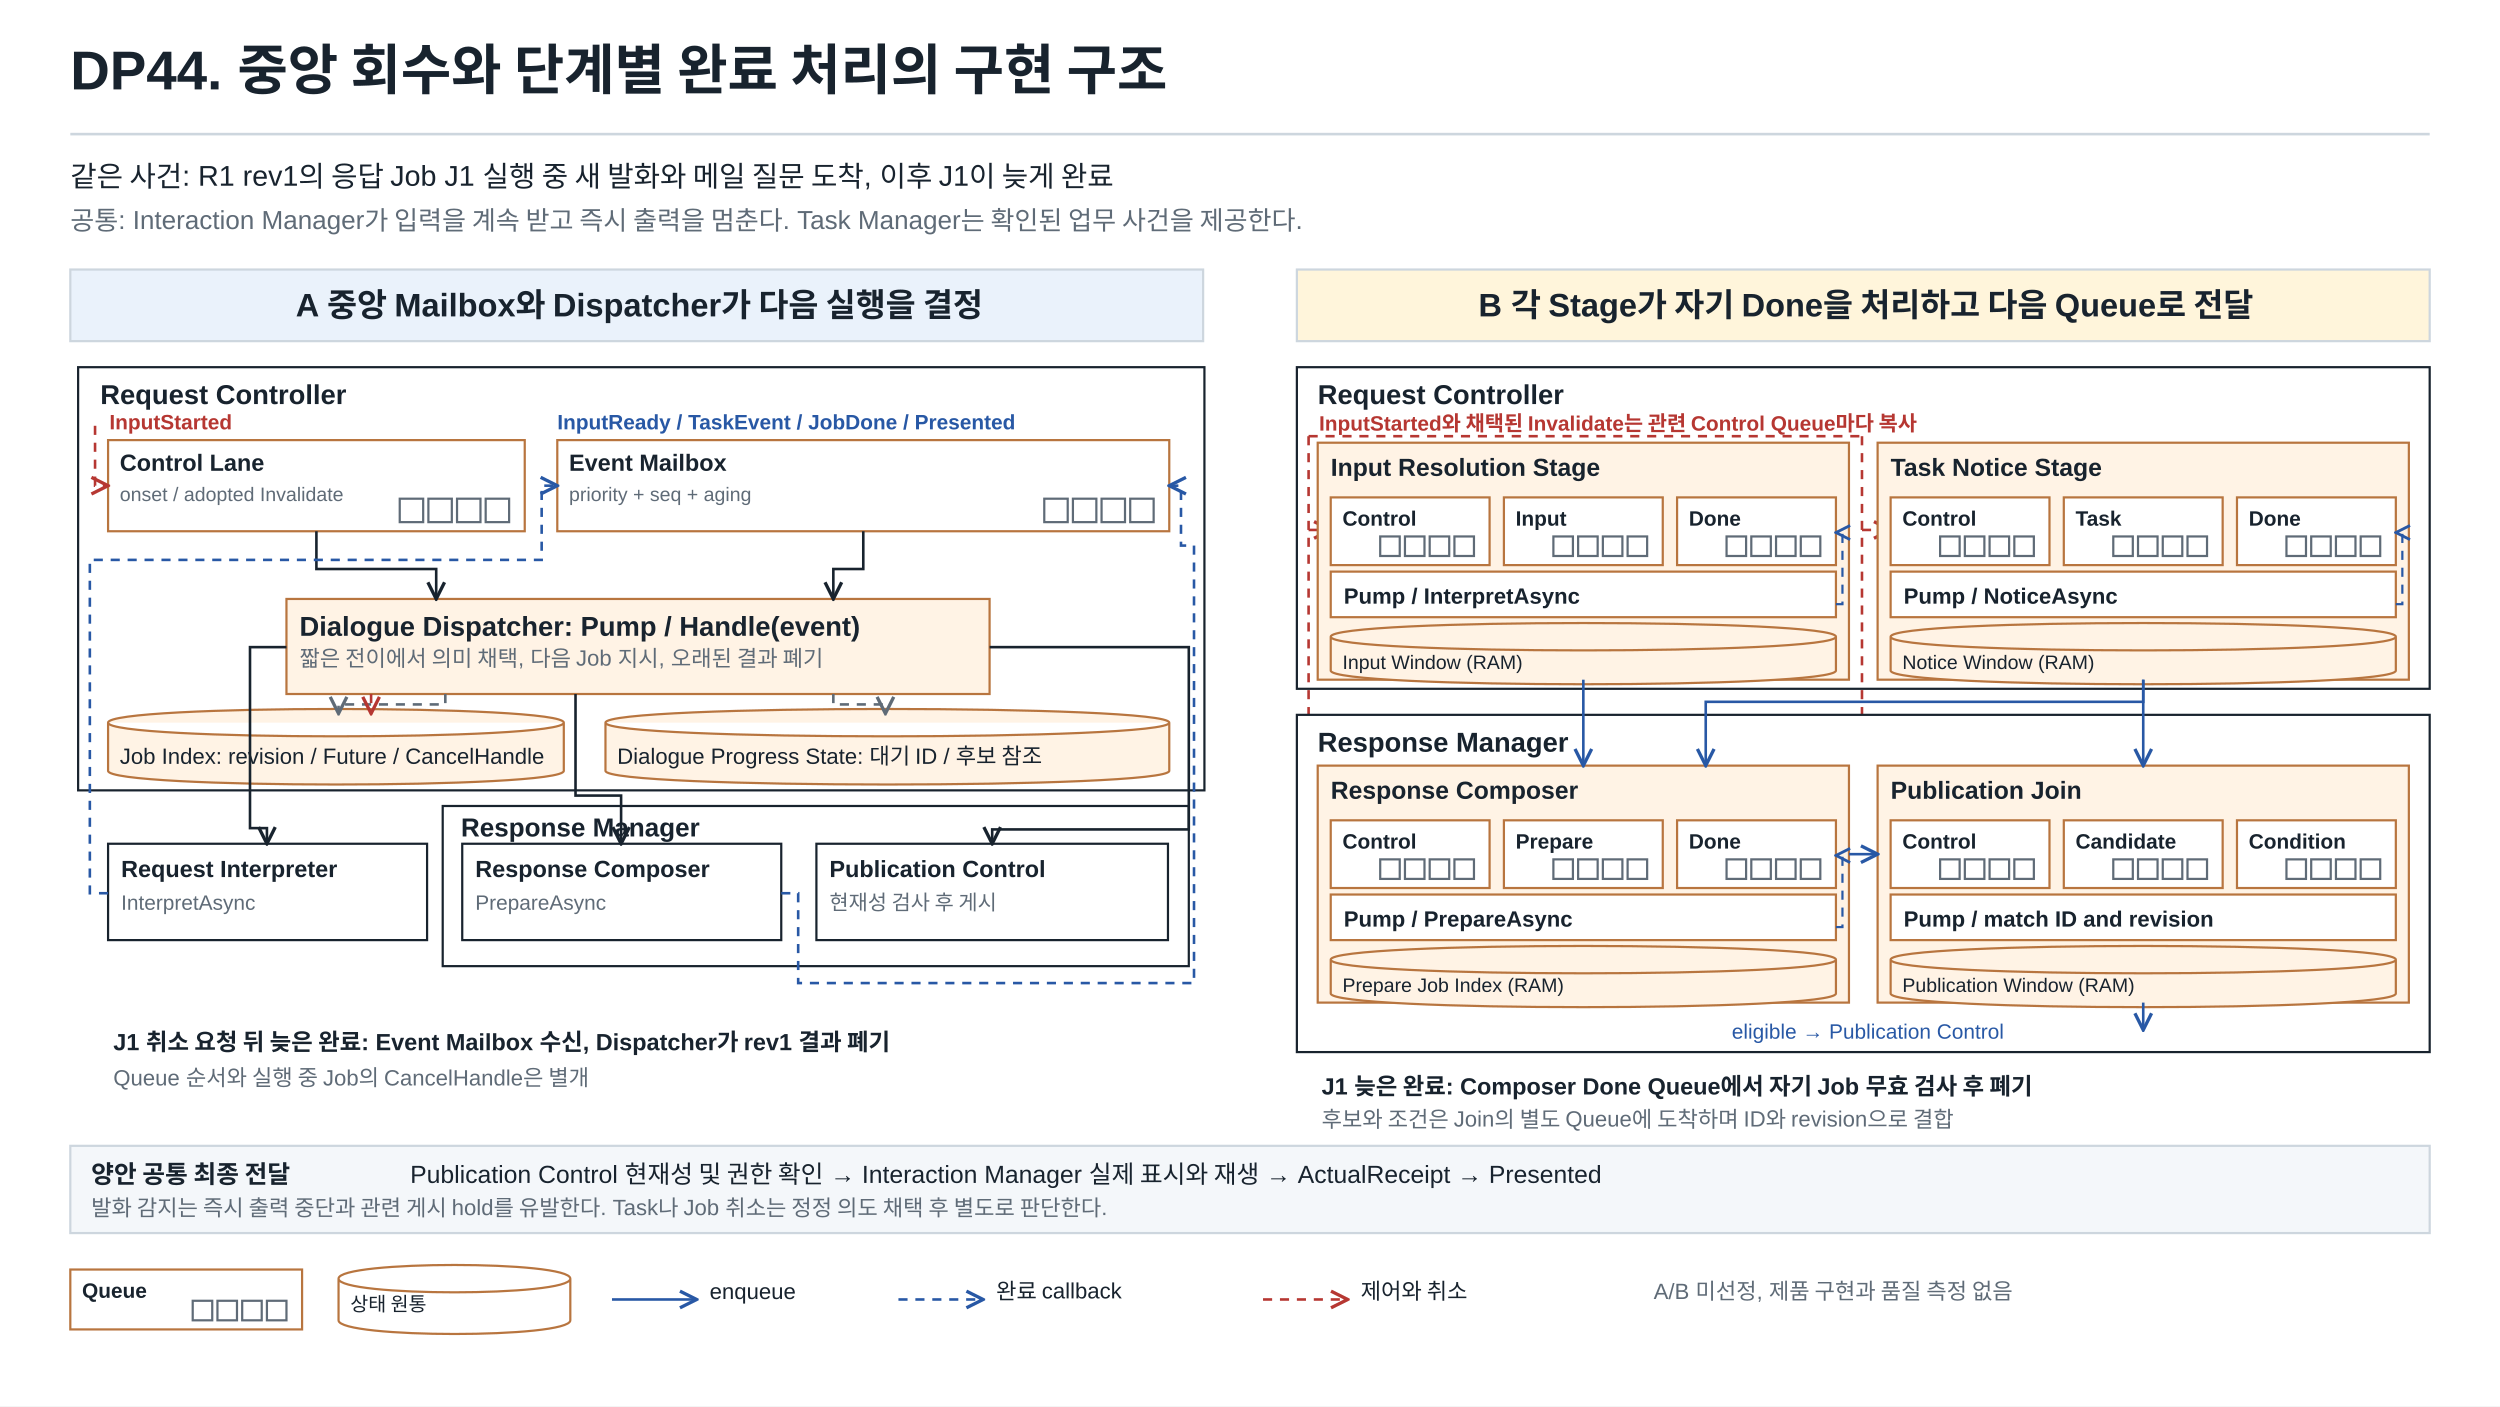
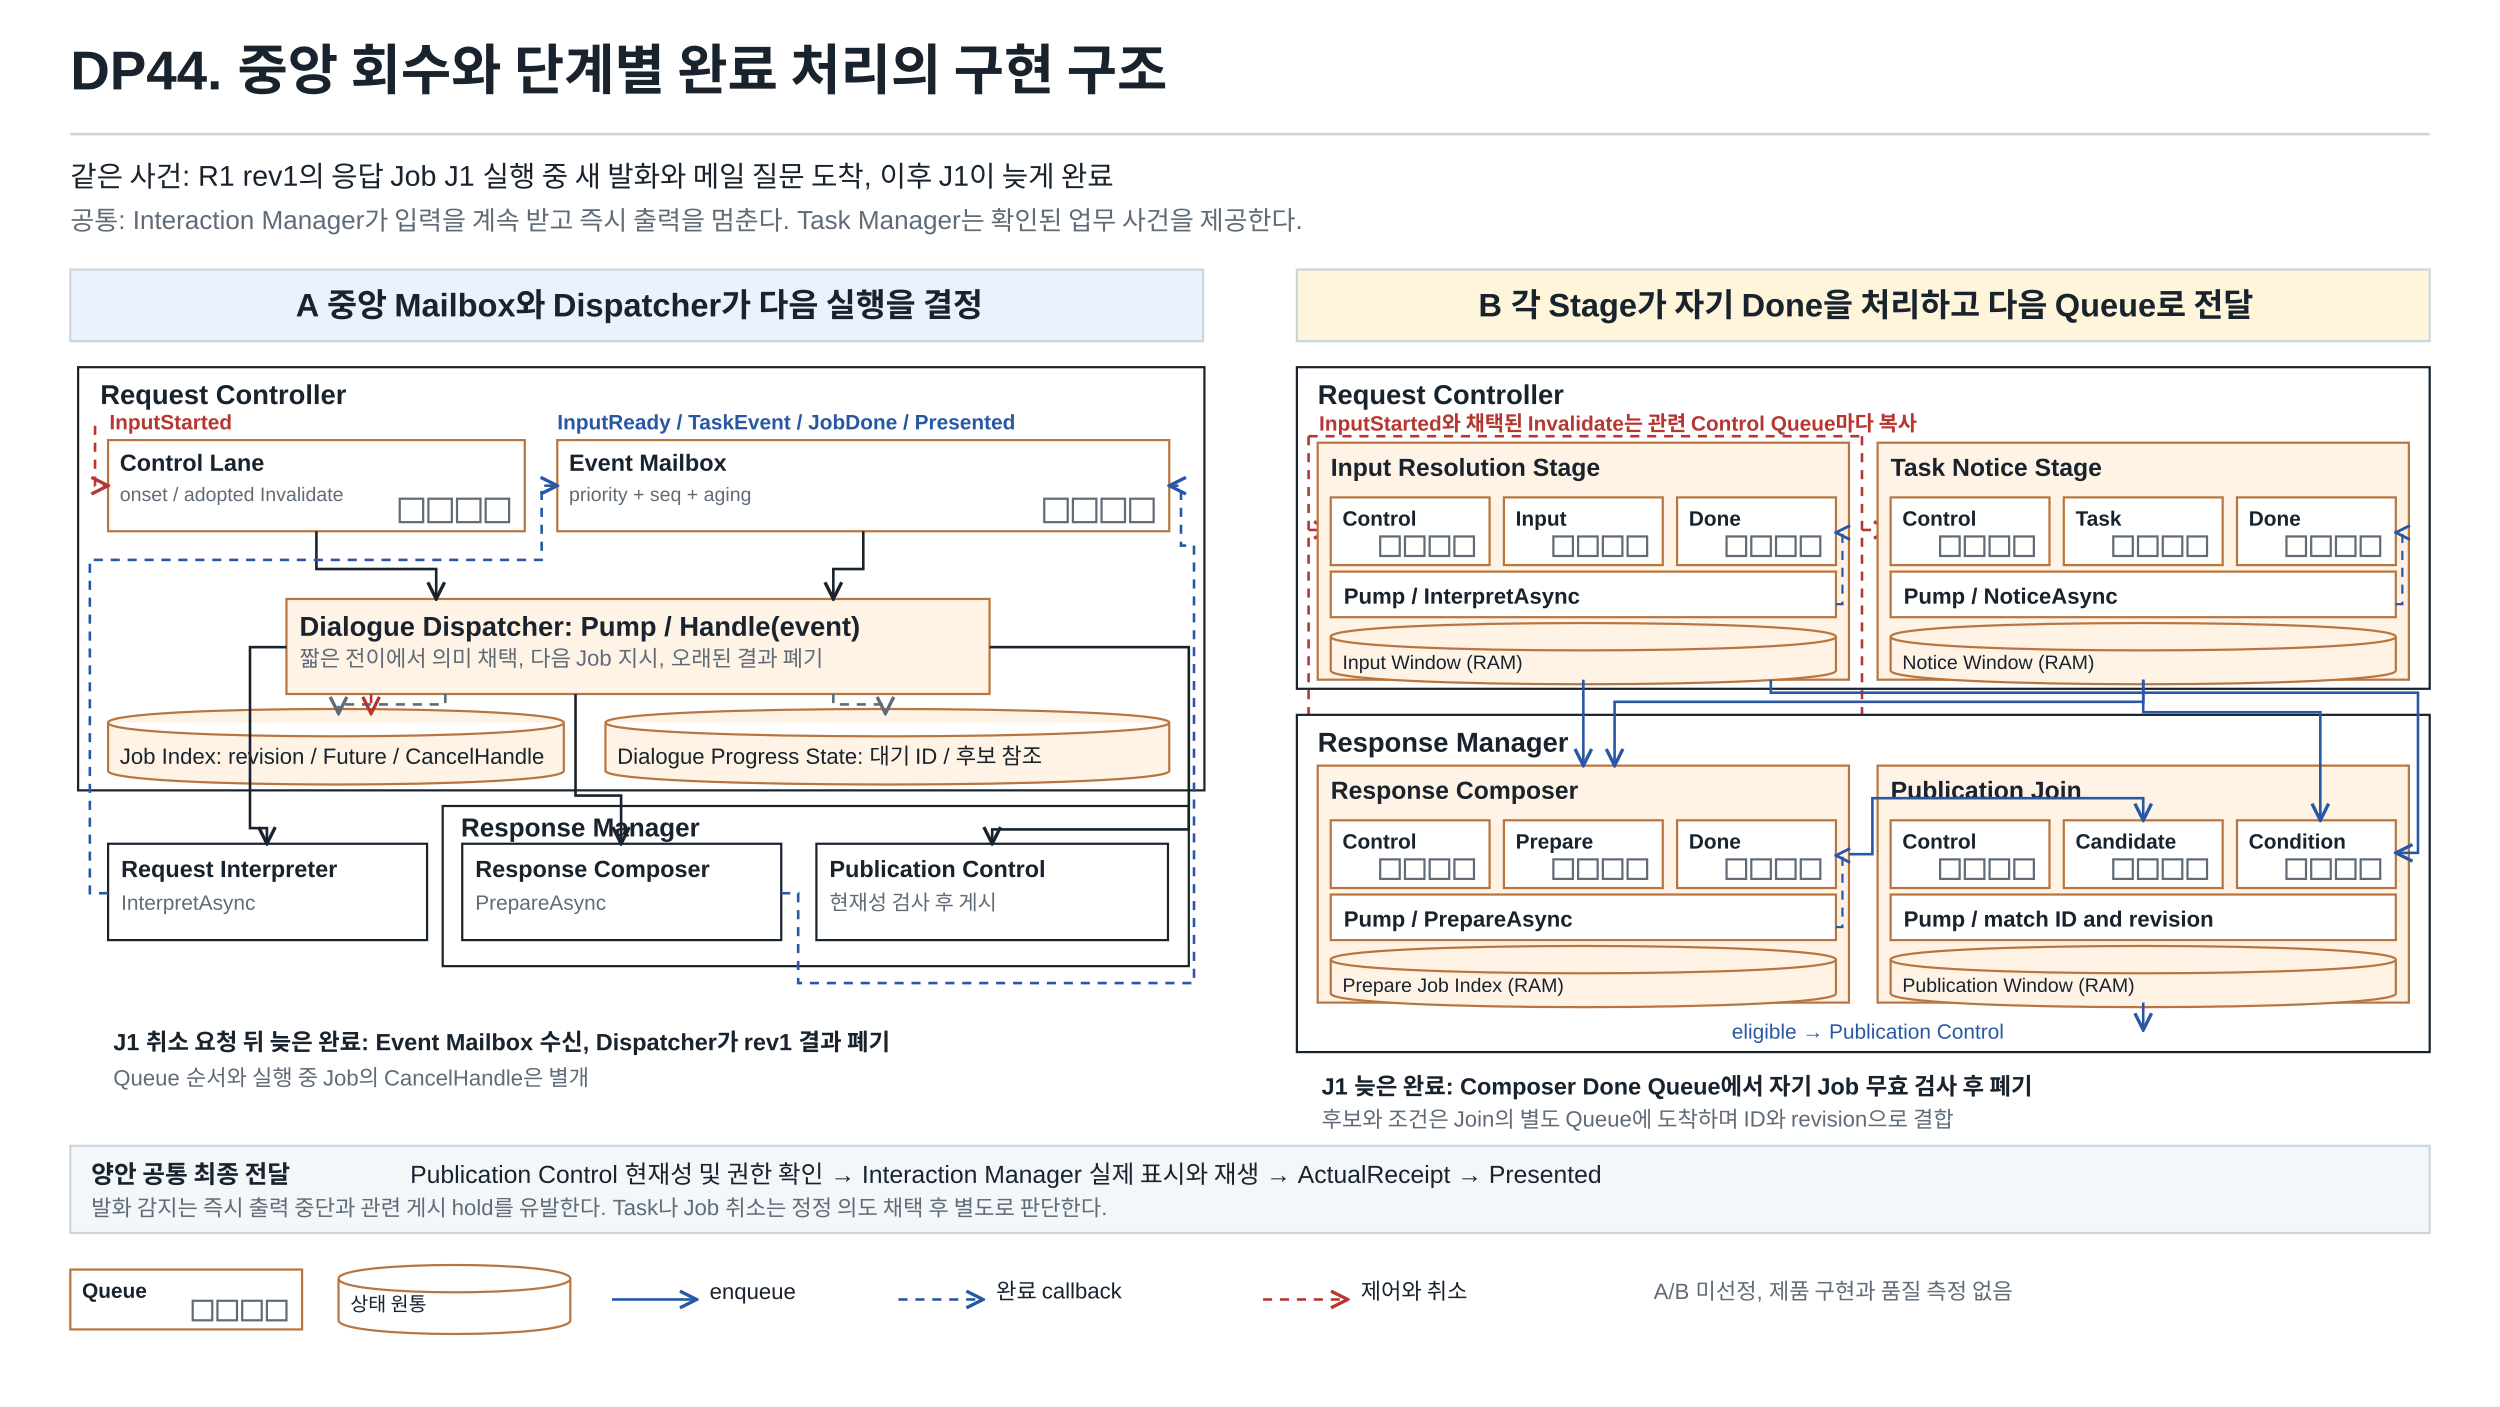
<svg xmlns="http://www.w3.org/2000/svg" width="1920" height="1080" viewBox="0 0 1920 1080" role="img" aria-labelledby="title">
  <defs>
    <marker id="a18232E" viewBox="0 0 10 10" refX="9" refY="5" markerWidth="8" markerHeight="8" orient="auto">
      <path d="M1 1L9 5L1 9" fill="none" stroke="#18232E" stroke-width="1.6" />
    </marker>
    <marker id="a2858A5" viewBox="0 0 10 10" refX="9" refY="5" markerWidth="8" markerHeight="8" orient="auto">
      <path d="M1 1L9 5L1 9" fill="none" stroke="#2858A5" stroke-width="1.6" />
    </marker>
    <marker id="aB63732" viewBox="0 0 10 10" refX="9" refY="5" markerWidth="8" markerHeight="8" orient="auto">
      <path d="M1 1L9 5L1 9" fill="none" stroke="#B63732" stroke-width="1.6" />
    </marker>
    <marker id="a087E8B" viewBox="0 0 10 10" refX="9" refY="5" markerWidth="8" markerHeight="8" orient="auto">
      <path d="M1 1L9 5L1 9" fill="none" stroke="#087E8B" stroke-width="1.6" />
    </marker>
    <marker id="a5F6B77" viewBox="0 0 10 10" refX="9" refY="5" markerWidth="8" markerHeight="8" orient="auto">
      <path d="M1 1L9 5L1 9" fill="none" stroke="#5F6B77" stroke-width="1.6" />
    </marker>
    <marker id="a7155A4" viewBox="0 0 10 10" refX="9" refY="5" markerWidth="8" markerHeight="8" orient="auto">
      <path d="M1 1L9 5L1 9" fill="none" stroke="#7155A4" stroke-width="1.6" />
    </marker>
    <marker id="a000000" viewBox="0 0 10 10" refX="9" refY="5" markerWidth="7" markerHeight="7" orient="auto">
      <path d="M1 1L9 5L1 9" fill="none" stroke="#000000" stroke-width="1.2" />
    </marker>
    <marker id="aB8753F" viewBox="0 0 10 10" refX="9" refY="5" markerWidth="7" markerHeight="7" orient="auto">
      <path d="M1 1L9 5L1 9" fill="none" stroke="#B8753F" stroke-width="1.2" />
    </marker>
  </defs>
  <g font-family="Apple SD Gothic Neo, Arial, sans-serif">
    <rect id="n1" fill="white" stroke="none" stroke-width="1.7" x="0" y="0" width="1920" height="1080" />
    <text id="n2-0" data-width="1770" x="54" y="68.64" text-anchor="start" font-size="42" font-weight="700" fill="#18232E">DP44. 중앙 회수와 단계별 완료 처리의 구현 구조</text>
    <polyline id="n3" points="54,103 1866,103" fill="none" stroke="#CDD6DE" stroke-width="2" />
    <text id="n4-0" data-width="1812" x="54" y="143.24" text-anchor="start" font-size="22" font-weight="400" fill="#18232E">같은 사건: R1 rev1의 응답 Job J1 실행 중 새 발화와 메일 질문 도착, 이후 J1이 늦게 완료</text>
    <text id="n5-0" data-width="1812" x="54" y="176.4" text-anchor="start" font-size="20" font-weight="400" fill="#5F6B77">공통: Interaction Manager가 입력을 계속 받고 즉시 출력을 멈춘다. Task Manager는 확인된 업무 사건을 제공한다.</text>
    <rect id="n6" fill="#EAF2FB" stroke="#CDD6DE" stroke-width="1.7" x="54" y="207" width="870" height="55" />
    <rect id="n7" fill="#FFF5DB" stroke="#CDD6DE" stroke-width="1.7" x="996" y="207" width="870" height="55" />
    <text id="n8-0" data-width="850" x="491.0" y="243.0" text-anchor="middle" font-size="25" font-weight="700" fill="#18232E">A  중앙 Mailbox와 Dispatcher가 다음 실행을 결정</text>
    <text id="n9-0" data-width="850" x="1433.0" y="243.0" text-anchor="middle" font-size="25" font-weight="700" fill="#18232E">B  각 Stage가 자기 Done을 처리하고 다음 Queue로 전달</text>
    <rect id="n10" fill="white" stroke="#18232E" stroke-width="1.7" x="60" y="282" width="865" height="325" />
    <text id="n11-0" data-width="830" x="77" y="310.32" text-anchor="start" font-size="21" font-weight="700" fill="#18232E">Request Controller</text>
    <text id="n12-0" data-width="310" x="84" y="329.72" text-anchor="start" font-size="16" font-weight="700" fill="#B63732">InputStarted</text>
    <text id="n13-0" data-width="470" x="428" y="329.72" text-anchor="start" font-size="16" font-weight="700" fill="#2858A5">InputReady / TaskEvent / JobDone / Presented</text>
    <rect id="n14" fill="white" stroke="#B8753F" stroke-width="1.7" x="83" y="338" width="320" height="70" />
    <text id="n15-0" data-width="302" x="92" y="361.56" text-anchor="start" font-size="18" font-weight="700" fill="#18232E">Control Lane</text>
    <text id="n16-0" data-width="302" x="92" y="384.8" text-anchor="start" font-size="15" font-weight="400" fill="#5F6B77">onset / adopted Invalidate</text>
    <rect id="n17" fill="white" stroke="#5F6B77" stroke-width="1.7" x="307" y="383" width="18" height="18" />
    <rect id="n18" fill="white" stroke="#5F6B77" stroke-width="1.7" x="329" y="383" width="18" height="18" />
    <rect id="n19" fill="white" stroke="#5F6B77" stroke-width="1.7" x="351" y="383" width="18" height="18" />
    <rect id="n20" fill="white" stroke="#5F6B77" stroke-width="1.7" x="373" y="383" width="18" height="18" />
    <rect id="n21" fill="white" stroke="#B8753F" stroke-width="1.7" x="428" y="338" width="470" height="70" />
    <text id="n22-0" data-width="452" x="437" y="361.56" text-anchor="start" font-size="18" font-weight="700" fill="#18232E">Event Mailbox</text>
    <text id="n23-0" data-width="452" x="437" y="384.8" text-anchor="start" font-size="15" font-weight="400" fill="#5F6B77">priority + seq + aging</text>
    <rect id="n24" fill="white" stroke="#5F6B77" stroke-width="1.7" x="802" y="383" width="18" height="18" />
    <rect id="n25" fill="white" stroke="#5F6B77" stroke-width="1.7" x="824" y="383" width="18" height="18" />
    <rect id="n26" fill="white" stroke="#5F6B77" stroke-width="1.7" x="846" y="383" width="18" height="18" />
    <rect id="n27" fill="white" stroke="#5F6B77" stroke-width="1.7" x="868" y="383" width="18" height="18" />
    <polyline id="n28" points="73,327 73,373 83,373" fill="none" stroke="#B63732" stroke-width="2" stroke-dasharray="7 6" marker-end="url(#aB63732)" />
    <rect id="n29" fill="#FFF3E5" stroke="#B8753F" stroke-width="1.7" x="220" y="460" width="540" height="73" />
    <text id="n30-0" data-width="520" x="230" y="488.32" text-anchor="start" font-size="21" font-weight="700" fill="#18232E">Dialogue Dispatcher: Pump / Handle(event)</text>
    <text id="n31-0" data-width="520" x="230" y="511.64" text-anchor="start" font-size="17" font-weight="400" fill="#5F6B77">짧은 전이에서 의미 채택, 다음 Job 지시, 오래된 결과 폐기</text>
    <path id="n32" fill="#FFF3E5" stroke="#B8753F" stroke-width="1.7" d="M83 555C83 541 433 541 433 555V592C433 606 83 606 83 592Z M83 555C83 569 433 569 433 555" />
    <text id="n33-0" data-width="332" x="92" y="586.64" text-anchor="start" font-size="17" font-weight="400" fill="#18232E">Job Index: revision / Future / CancelHandle</text>
    <path id="n34" fill="#FFF3E5" stroke="#B8753F" stroke-width="1.7" d="M465 555C465 541 898 541 898 555V592C898 606 465 606 465 592Z M465 555C465 569 898 569 898 555" />
    <text id="n35-0" data-width="415" x="474" y="586.64" text-anchor="start" font-size="17" font-weight="400" fill="#18232E">Dialogue Progress State: 대기 ID / 후보 참조</text>
    <polyline id="n36" points="243,408 243,437 335,437 335,460" fill="none" stroke="#18232E" stroke-width="2" marker-end="url(#a18232E)" />
    <polyline id="n37" points="663,408 663,437 640,437 640,460" fill="none" stroke="#18232E" stroke-width="2" marker-end="url(#a18232E)" />
    <polyline id="n38" points="342,533 342,541 260,541 260,548" fill="none" stroke="#5F6B77" stroke-width="2" stroke-dasharray="7 6" marker-end="url(#a5F6B77)" />
    <polyline id="n39" points="640,533 640,541 680,541 680,548" fill="none" stroke="#5F6B77" stroke-width="2" stroke-dasharray="7 6" marker-end="url(#a5F6B77)" />
    <polyline id="n40" points="285,533 285,548" fill="none" stroke="#B63732" stroke-width="2" stroke-dasharray="7 6" marker-end="url(#aB63732)" />
    <rect id="n41" fill="white" stroke="#18232E" stroke-width="1.7" x="83" y="648" width="245" height="74" />
    <text id="n42-0" data-width="225" x="93" y="673.56" text-anchor="start" font-size="18" font-weight="700" fill="#18232E">Request Interpreter</text>
    <text id="n43-0" data-width="225" x="93" y="698.72" text-anchor="start" font-size="16" font-weight="400" fill="#5F6B77">InterpretAsync</text>
    <rect id="n44" fill="white" stroke="#18232E" stroke-width="1.7" x="340" y="619" width="573" height="123" />
    <text id="n45-0" data-width="540" x="354" y="642.4" text-anchor="start" font-size="20" font-weight="700" fill="#18232E">Response Manager</text>
    <rect id="n46" fill="white" stroke="#18232E" stroke-width="1.7" x="355" y="648" width="245" height="74" />
    <text id="n47-0" data-width="225" x="365" y="673.56" text-anchor="start" font-size="18" font-weight="700" fill="#18232E">Response Composer</text>
    <text id="n48-0" data-width="225" x="365" y="698.72" text-anchor="start" font-size="16" font-weight="400" fill="#5F6B77">PrepareAsync</text>
    <rect id="n49" fill="white" stroke="#18232E" stroke-width="1.7" x="627" y="648" width="270" height="74" />
    <text id="n50-0" data-width="250" x="637" y="673.56" text-anchor="start" font-size="18" font-weight="700" fill="#18232E">Publication Control</text>
    <text id="n51-0" data-width="250" x="637" y="698.72" text-anchor="start" font-size="16" font-weight="400" fill="#5F6B77">현재성 검사 후 게시</text>
    <polyline id="n52" points="220,497 192,497 192,636 205,636 205,648" fill="none" stroke="#18232E" stroke-width="2" marker-end="url(#a18232E)" />
    <polyline id="n53" points="442,533 442,611 477,611 477,648" fill="none" stroke="#18232E" stroke-width="2" marker-end="url(#a18232E)" />
    <polyline id="n54" points="760,497 913,497 913,637 762,637 762,648" fill="none" stroke="#18232E" stroke-width="2" marker-end="url(#a18232E)" />
    <polyline id="n55" points="83,686 69,686 69,430 416,430 416,373 428,373" fill="none" stroke="#2858A5" stroke-width="2" stroke-dasharray="7 6" marker-end="url(#a2858A5)" />
    <polyline id="n56" points="600,686 613,686 613,755 917,755 917,419 907,419 907,373 898,373" fill="none" stroke="#2858A5" stroke-width="2" stroke-dasharray="7 6" marker-end="url(#a2858A5)" />
    <text id="n57-0" data-width="800" x="87" y="806.56" text-anchor="start" font-size="18" font-weight="700" fill="#18232E">J1 취소 요청 뒤 늦은 완료: Event Mailbox 수신, Dispatcher가 rev1 결과 폐기</text>
    <text id="n58-0" data-width="800" x="87" y="833.64" text-anchor="start" font-size="17" font-weight="400" fill="#5F6B77">Queue 순서와 실행 중 Job의 CancelHandle은 별개</text>
    <rect id="n59" fill="white" stroke="#18232E" stroke-width="1.7" x="996" y="282" width="870" height="247" />
    <text id="n60-0" data-width="838" x="1012" y="310.32" text-anchor="start" font-size="21" font-weight="700" fill="#18232E">Request Controller</text>
    <text id="n61-0" data-width="830" x="1013" y="330.72" text-anchor="start" font-size="16" font-weight="700" fill="#B63732">InputStarted와 채택된 Invalidate는 관련 Control Queue마다 복사</text>
    <polyline id="n62" points="1005,335 1430,335" fill="none" stroke="#B63732" stroke-width="2" stroke-dasharray="7 6" />
    <polyline id="n63" points="1005,335 1005,653" fill="none" stroke="#B63732" stroke-width="2" stroke-dasharray="7 6" />
    <polyline id="n64" points="1430,335 1430,653" fill="none" stroke="#B63732" stroke-width="2" stroke-dasharray="7 6" />
    <polyline id="n65" points="1005,407 1022,407" fill="none" stroke="#B63732" stroke-width="2" stroke-dasharray="7 6" marker-end="url(#aB63732)" />
    <polyline id="n66" points="1430,407 1452,407" fill="none" stroke="#B63732" stroke-width="2" stroke-dasharray="7 6" marker-end="url(#aB63732)" />
    <polyline id="n67" points="1005,655 1022,655" fill="none" stroke="#B63732" stroke-width="2" stroke-dasharray="7 6" marker-end="url(#aB63732)" />
    <polyline id="n68" points="1430,655 1452,655" fill="none" stroke="#B63732" stroke-width="2" stroke-dasharray="7 6" marker-end="url(#aB63732)" />
    <rect id="n69" fill="#FFF3E5" stroke="#B8753F" stroke-width="1.7" x="1012" y="340" width="408" height="182" />
    <text id="n70-0" data-width="388" x="1022" y="365.48" text-anchor="start" font-size="19" font-weight="700" fill="#18232E">Input Resolution Stage</text>
    <rect id="n71" fill="white" stroke="#B8753F" stroke-width="1.7" x="1022.0" y="382" width="122.0" height="52" />
    <text id="n72-0" data-width="104.0" x="1031.0" y="403.72" text-anchor="start" font-size="16" font-weight="700" fill="#18232E">Control</text>
    <rect id="n73" fill="white" stroke="#5F6B77" stroke-width="1.7" x="1060.0" y="412" width="15" height="15" />
    <rect id="n74" fill="white" stroke="#5F6B77" stroke-width="1.7" x="1079.0" y="412" width="15" height="15" />
    <rect id="n75" fill="white" stroke="#5F6B77" stroke-width="1.7" x="1098.0" y="412" width="15" height="15" />
    <rect id="n76" fill="white" stroke="#5F6B77" stroke-width="1.7" x="1117.0" y="412" width="15" height="15" />
    <rect id="n77" fill="white" stroke="#B8753F" stroke-width="1.7" x="1155.0" y="382" width="122.0" height="52" />
    <text id="n78-0" data-width="104.0" x="1164.0" y="403.72" text-anchor="start" font-size="16" font-weight="700" fill="#18232E">Input</text>
    <rect id="n79" fill="white" stroke="#5F6B77" stroke-width="1.7" x="1193.0" y="412" width="15" height="15" />
    <rect id="n80" fill="white" stroke="#5F6B77" stroke-width="1.7" x="1212.0" y="412" width="15" height="15" />
    <rect id="n81" fill="white" stroke="#5F6B77" stroke-width="1.7" x="1231.0" y="412" width="15" height="15" />
    <rect id="n82" fill="white" stroke="#5F6B77" stroke-width="1.7" x="1250.0" y="412" width="15" height="15" />
    <rect id="n83" fill="white" stroke="#B8753F" stroke-width="1.7" x="1288.0" y="382" width="122.0" height="52" />
    <text id="n84-0" data-width="104.0" x="1297.0" y="403.72" text-anchor="start" font-size="16" font-weight="700" fill="#18232E">Done</text>
    <rect id="n85" fill="white" stroke="#5F6B77" stroke-width="1.7" x="1326.0" y="412" width="15" height="15" />
    <rect id="n86" fill="white" stroke="#5F6B77" stroke-width="1.7" x="1345.0" y="412" width="15" height="15" />
    <rect id="n87" fill="white" stroke="#5F6B77" stroke-width="1.7" x="1364.0" y="412" width="15" height="15" />
    <rect id="n88" fill="white" stroke="#5F6B77" stroke-width="1.7" x="1383.0" y="412" width="15" height="15" />
    <rect id="n89" fill="white" stroke="#B8753F" stroke-width="1.7" x="1022" y="439" width="388" height="35" />
    <text id="n90-0" data-width="368" x="1032" y="463.64" text-anchor="start" font-size="17" font-weight="700" fill="#18232E">Pump / InterpretAsync</text>
    <path id="n91" fill="#FFF3E5" stroke="#B8753F" stroke-width="1.7" d="M1022 489C1022 475 1410 475 1410 489V515C1410 529 1022 529 1022 515Z M1022 489C1022 503 1410 503 1410 489" />
    <text id="n92-0" data-width="370" x="1031" y="513.8" text-anchor="start" font-size="15" font-weight="400" fill="#18232E">Input Window (RAM)</text>
    <polyline id="n93" points="1410,464 1415,464 1415,409 1410.0,409" fill="none" stroke="#2858A5" stroke-width="1.7" stroke-dasharray="7 6" marker-end="url(#a2858A5)" />
    <rect id="n94" fill="#FFF3E5" stroke="#B8753F" stroke-width="1.7" x="1442" y="340" width="408" height="182" />
    <text id="n95-0" data-width="388" x="1452" y="365.48" text-anchor="start" font-size="19" font-weight="700" fill="#18232E">Task Notice Stage</text>
    <rect id="n96" fill="white" stroke="#B8753F" stroke-width="1.7" x="1452.0" y="382" width="122.0" height="52" />
    <text id="n97-0" data-width="104.0" x="1461.0" y="403.72" text-anchor="start" font-size="16" font-weight="700" fill="#18232E">Control</text>
    <rect id="n98" fill="white" stroke="#5F6B77" stroke-width="1.7" x="1490.0" y="412" width="15" height="15" />
    <rect id="n99" fill="white" stroke="#5F6B77" stroke-width="1.7" x="1509.0" y="412" width="15" height="15" />
    <rect id="n100" fill="white" stroke="#5F6B77" stroke-width="1.7" x="1528.0" y="412" width="15" height="15" />
    <rect id="n101" fill="white" stroke="#5F6B77" stroke-width="1.7" x="1547.0" y="412" width="15" height="15" />
    <rect id="n102" fill="white" stroke="#B8753F" stroke-width="1.7" x="1585.0" y="382" width="122.0" height="52" />
    <text id="n103-0" data-width="104.0" x="1594.0" y="403.72" text-anchor="start" font-size="16" font-weight="700" fill="#18232E">Task</text>
    <rect id="n104" fill="white" stroke="#5F6B77" stroke-width="1.7" x="1623.0" y="412" width="15" height="15" />
    <rect id="n105" fill="white" stroke="#5F6B77" stroke-width="1.7" x="1642.0" y="412" width="15" height="15" />
    <rect id="n106" fill="white" stroke="#5F6B77" stroke-width="1.7" x="1661.0" y="412" width="15" height="15" />
    <rect id="n107" fill="white" stroke="#5F6B77" stroke-width="1.7" x="1680.0" y="412" width="15" height="15" />
    <rect id="n108" fill="white" stroke="#B8753F" stroke-width="1.7" x="1718.0" y="382" width="122.0" height="52" />
    <text id="n109-0" data-width="104.0" x="1727.0" y="403.72" text-anchor="start" font-size="16" font-weight="700" fill="#18232E">Done</text>
    <rect id="n110" fill="white" stroke="#5F6B77" stroke-width="1.7" x="1756.0" y="412" width="15" height="15" />
    <rect id="n111" fill="white" stroke="#5F6B77" stroke-width="1.7" x="1775.0" y="412" width="15" height="15" />
    <rect id="n112" fill="white" stroke="#5F6B77" stroke-width="1.7" x="1794.0" y="412" width="15" height="15" />
    <rect id="n113" fill="white" stroke="#5F6B77" stroke-width="1.7" x="1813.0" y="412" width="15" height="15" />
    <rect id="n114" fill="white" stroke="#B8753F" stroke-width="1.7" x="1452" y="439" width="388" height="35" />
    <text id="n115-0" data-width="368" x="1462" y="463.64" text-anchor="start" font-size="17" font-weight="700" fill="#18232E">Pump / NoticeAsync</text>
    <path id="n116" fill="#FFF3E5" stroke="#B8753F" stroke-width="1.7" d="M1452 489C1452 475 1840 475 1840 489V515C1840 529 1452 529 1452 515Z M1452 489C1452 503 1840 503 1840 489" />
    <text id="n117-0" data-width="370" x="1461" y="513.8" text-anchor="start" font-size="15" font-weight="400" fill="#18232E">Notice Window (RAM)</text>
    <polyline id="n118" points="1840,464 1845,464 1845,409 1840.0,409" fill="none" stroke="#2858A5" stroke-width="1.7" stroke-dasharray="7 6" marker-end="url(#a2858A5)" />
    <rect id="n119" fill="white" stroke="#18232E" stroke-width="1.7" x="996" y="549" width="870" height="259" />
    <text id="n120-0" data-width="838" x="1012" y="577.32" text-anchor="start" font-size="21" font-weight="700" fill="#18232E">Response Manager</text>
    <rect id="n121" fill="#FFF3E5" stroke="#B8753F" stroke-width="1.7" x="1012" y="588" width="408" height="182" />
    <text id="n122-0" data-width="388" x="1022" y="613.48" text-anchor="start" font-size="19" font-weight="700" fill="#18232E">Response Composer</text>
    <rect id="n123" fill="white" stroke="#B8753F" stroke-width="1.7" x="1022.0" y="630" width="122.0" height="52" />
    <text id="n124-0" data-width="104.0" x="1031.0" y="651.72" text-anchor="start" font-size="16" font-weight="700" fill="#18232E">Control</text>
    <rect id="n125" fill="white" stroke="#5F6B77" stroke-width="1.7" x="1060.0" y="660" width="15" height="15" />
    <rect id="n126" fill="white" stroke="#5F6B77" stroke-width="1.7" x="1079.0" y="660" width="15" height="15" />
    <rect id="n127" fill="white" stroke="#5F6B77" stroke-width="1.7" x="1098.0" y="660" width="15" height="15" />
    <rect id="n128" fill="white" stroke="#5F6B77" stroke-width="1.7" x="1117.0" y="660" width="15" height="15" />
    <rect id="n129" fill="white" stroke="#B8753F" stroke-width="1.7" x="1155.0" y="630" width="122.0" height="52" />
    <text id="n130-0" data-width="104.0" x="1164.0" y="651.72" text-anchor="start" font-size="16" font-weight="700" fill="#18232E">Prepare</text>
    <rect id="n131" fill="white" stroke="#5F6B77" stroke-width="1.7" x="1193.0" y="660" width="15" height="15" />
    <rect id="n132" fill="white" stroke="#5F6B77" stroke-width="1.7" x="1212.0" y="660" width="15" height="15" />
    <rect id="n133" fill="white" stroke="#5F6B77" stroke-width="1.7" x="1231.0" y="660" width="15" height="15" />
    <rect id="n134" fill="white" stroke="#5F6B77" stroke-width="1.7" x="1250.0" y="660" width="15" height="15" />
    <rect id="n135" fill="white" stroke="#B8753F" stroke-width="1.7" x="1288.0" y="630" width="122.0" height="52" />
    <text id="n136-0" data-width="104.0" x="1297.0" y="651.72" text-anchor="start" font-size="16" font-weight="700" fill="#18232E">Done</text>
    <rect id="n137" fill="white" stroke="#5F6B77" stroke-width="1.7" x="1326.0" y="660" width="15" height="15" />
    <rect id="n138" fill="white" stroke="#5F6B77" stroke-width="1.7" x="1345.0" y="660" width="15" height="15" />
    <rect id="n139" fill="white" stroke="#5F6B77" stroke-width="1.7" x="1364.0" y="660" width="15" height="15" />
    <rect id="n140" fill="white" stroke="#5F6B77" stroke-width="1.7" x="1383.0" y="660" width="15" height="15" />
    <rect id="n141" fill="white" stroke="#B8753F" stroke-width="1.7" x="1022" y="687" width="388" height="35" />
    <text id="n142-0" data-width="368" x="1032" y="711.64" text-anchor="start" font-size="17" font-weight="700" fill="#18232E">Pump / PrepareAsync</text>
    <path id="n143" fill="#FFF3E5" stroke="#B8753F" stroke-width="1.7" d="M1022 737C1022 723 1410 723 1410 737V763C1410 777 1022 777 1022 763Z M1022 737C1022 751 1410 751 1410 737" />
    <text id="n144-0" data-width="370" x="1031" y="761.8" text-anchor="start" font-size="15" font-weight="400" fill="#18232E">Prepare Job Index (RAM)</text>
    <polyline id="n145" points="1410,712 1415,712 1415,657 1410.0,657" fill="none" stroke="#2858A5" stroke-width="1.7" stroke-dasharray="7 6" marker-end="url(#a2858A5)" />
    <rect id="n146" fill="#FFF3E5" stroke="#B8753F" stroke-width="1.7" x="1442" y="588" width="408" height="182" />
    <text id="n147-0" data-width="388" x="1452" y="613.48" text-anchor="start" font-size="19" font-weight="700" fill="#18232E">Publication Join</text>
    <rect id="n148" fill="white" stroke="#B8753F" stroke-width="1.7" x="1452.0" y="630" width="122.0" height="52" />
    <text id="n149-0" data-width="104.0" x="1461.0" y="651.72" text-anchor="start" font-size="16" font-weight="700" fill="#18232E">Control</text>
    <rect id="n150" fill="white" stroke="#5F6B77" stroke-width="1.7" x="1490.0" y="660" width="15" height="15" />
    <rect id="n151" fill="white" stroke="#5F6B77" stroke-width="1.7" x="1509.0" y="660" width="15" height="15" />
    <rect id="n152" fill="white" stroke="#5F6B77" stroke-width="1.7" x="1528.0" y="660" width="15" height="15" />
    <rect id="n153" fill="white" stroke="#5F6B77" stroke-width="1.7" x="1547.0" y="660" width="15" height="15" />
    <rect id="n154" fill="white" stroke="#B8753F" stroke-width="1.7" x="1585.0" y="630" width="122.0" height="52" />
    <text id="n155-0" data-width="104.0" x="1594.0" y="651.72" text-anchor="start" font-size="16" font-weight="700" fill="#18232E">Candidate</text>
    <rect id="n156" fill="white" stroke="#5F6B77" stroke-width="1.7" x="1623.0" y="660" width="15" height="15" />
    <rect id="n157" fill="white" stroke="#5F6B77" stroke-width="1.7" x="1642.0" y="660" width="15" height="15" />
    <rect id="n158" fill="white" stroke="#5F6B77" stroke-width="1.7" x="1661.0" y="660" width="15" height="15" />
    <rect id="n159" fill="white" stroke="#5F6B77" stroke-width="1.7" x="1680.0" y="660" width="15" height="15" />
    <rect id="n160" fill="white" stroke="#B8753F" stroke-width="1.7" x="1718.0" y="630" width="122.0" height="52" />
    <text id="n161-0" data-width="104.0" x="1727.0" y="651.72" text-anchor="start" font-size="16" font-weight="700" fill="#18232E">Condition</text>
    <rect id="n162" fill="white" stroke="#5F6B77" stroke-width="1.7" x="1756.0" y="660" width="15" height="15" />
    <rect id="n163" fill="white" stroke="#5F6B77" stroke-width="1.7" x="1775.0" y="660" width="15" height="15" />
    <rect id="n164" fill="white" stroke="#5F6B77" stroke-width="1.7" x="1794.0" y="660" width="15" height="15" />
    <rect id="n165" fill="white" stroke="#5F6B77" stroke-width="1.7" x="1813.0" y="660" width="15" height="15" />
    <rect id="n166" fill="white" stroke="#B8753F" stroke-width="1.7" x="1452" y="687" width="388" height="35" />
    <text id="n167-0" data-width="368" x="1462" y="711.64" text-anchor="start" font-size="17" font-weight="700" fill="#18232E">Pump / match ID and revision</text>
    <path id="n168" fill="#FFF3E5" stroke="#B8753F" stroke-width="1.7" d="M1452 737C1452 723 1840 723 1840 737V763C1840 777 1452 777 1452 763Z M1452 737C1452 751 1840 751 1840 737" />
    <text id="n169-0" data-width="370" x="1461" y="761.8" text-anchor="start" font-size="15" font-weight="400" fill="#18232E">Publication Window (RAM)</text>
    <polyline id="n170" points="1216,522 1216,588" fill="none" stroke="#2858A5" stroke-width="2" marker-end="url(#a2858A5)" />
-     <polyline id="n171" points="1646,522 1646,539 1310,539 1310,588" fill="none" stroke="#2858A5" stroke-width="2" marker-end="url(#a2858A5)" />
-     <polyline id="n172" points="1420,656 1442,656" fill="none" stroke="#2858A5" stroke-width="2" marker-end="url(#a2858A5)" />
-     <polyline id="n173" points="1646,522 1646,588" fill="none" stroke="#2858A5" stroke-width="2" marker-end="url(#a2858A5)" />
-     <polyline id="n174" points="1646,770 1646,791" fill="none" stroke="#2858A5" stroke-width="2" marker-end="url(#a2858A5)" />
-     <text id="n175-0" data-width="300" x="1330" y="797.72" text-anchor="start" font-size="16" font-weight="400" fill="#2858A5">eligible → Publication Control</text>
-     <text id="n176-0" data-width="835" x="1015" y="840.56" text-anchor="start" font-size="18" font-weight="700" fill="#18232E">J1 늦은 완료: Composer Done Queue에서 자기 Job 무효 검사 후 폐기</text>
-     <text id="n177-0" data-width="835" x="1015" y="865.64" text-anchor="start" font-size="17" font-weight="400" fill="#5F6B77">후보와 조건은 Join의 별도 Queue에 도착하며 ID와 revision으로 결합</text>
-     <rect id="n178" fill="#F4F7FA" stroke="#CDD6DE" stroke-width="1.7" x="54" y="880" width="1812" height="67" />
-     <text id="n179-0" data-width="230" x="70" y="908.48" text-anchor="start" font-size="19" font-weight="700" fill="#18232E">양안 공통 최종 전달</text>
-     <text id="n180-0" data-width="1535" x="315" y="908.48" text-anchor="start" font-size="19" font-weight="400" fill="#18232E">Publication Control 현재성 및 권한 확인 → Interaction Manager 실제 표시와 재생 → ActualReceipt → Presented</text>
-     <text id="n181-0" data-width="1775" x="70" y="933.64" text-anchor="start" font-size="17" font-weight="400" fill="#5F6B77">발화 감지는 즉시 출력 중단과 관련 게시 hold를 유발한다. Task나 Job 취소는 정정 의도 채택 후 별도로 판단한다.</text>
-     <rect id="n182" fill="white" stroke="#B8753F" stroke-width="1.7" x="54" y="975" width="178" height="46" />
-     <text id="n183-0" data-width="160" x="63" y="996.72" text-anchor="start" font-size="16" font-weight="700" fill="#18232E">Queue</text>
-     <rect id="n184" fill="white" stroke="#5F6B77" stroke-width="1.7" x="148" y="999" width="15" height="15" />
-     <rect id="n185" fill="white" stroke="#5F6B77" stroke-width="1.7" x="167" y="999" width="15" height="15" />
-     <rect id="n186" fill="white" stroke="#5F6B77" stroke-width="1.7" x="186" y="999" width="15" height="15" />
-     <rect id="n187" fill="white" stroke="#5F6B77" stroke-width="1.7" x="205" y="999" width="15" height="15" />
-     <path id="n188" fill="white" stroke="#B8753F" stroke-width="1.7" d="M260 982C260 968 438 968 438 982V1014C438 1028 260 1028 260 1014Z M260 982C260 996 438 996 438 982" />
-     <text id="n189-0" data-width="160" x="269" y="1006.8" text-anchor="start" font-size="15" font-weight="400" fill="#18232E">상태 원통</text>
-     <polyline id="n190" points="470,998 535,998" fill="none" stroke="#2858A5" stroke-width="2" marker-end="url(#a2858A5)" />
-     <text id="n191-0" data-width="130" x="545" y="997.64" text-anchor="start" font-size="17" font-weight="400" fill="#18232E">enqueue</text>
-     <polyline id="n192" points="690,998 755,998" fill="none" stroke="#2858A5" stroke-width="2" stroke-dasharray="7 6" marker-end="url(#a2858A5)" />
-     <text id="n193-0" data-width="175" x="765" y="997.64" text-anchor="start" font-size="17" font-weight="400" fill="#18232E">완료 callback</text>
-     <polyline id="n194" points="970,998 1035,998" fill="none" stroke="#B63732" stroke-width="2" stroke-dasharray="7 6" marker-end="url(#aB63732)" />
-     <text id="n195-0" data-width="185" x="1045" y="997.64" text-anchor="start" font-size="17" font-weight="400" fill="#18232E">제어와 취소</text>
-     <text id="n196-0" data-width="575" x="1270" y="997.64" text-anchor="start" font-size="17" font-weight="400" fill="#5F6B77">A/B 미선정, 제품 구현과 품질 측정 없음</text>
+     <polyline id="n171" points="1646,522 1646,539 1240,539 1240,588" fill="none" stroke="#2858A5" stroke-width="2" marker-end="url(#a2858A5)" />
+     <polyline id="n172" points="1420,656 1438,656 1438,613 1646,613 1646,630" fill="none" stroke="#2858A5" stroke-width="2" marker-end="url(#a2858A5)" />
+     <polyline id="n173" points="1646,522 1646,547 1782,547 1782,630" fill="none" stroke="#2858A5" stroke-width="2" marker-end="url(#a2858A5)" />
+     <polyline id="n174" points="1360,522 1360,532 1857,532 1857,655 1840,655" fill="none" stroke="#2858A5" stroke-width="2" marker-end="url(#a2858A5)" />
+     <polyline id="n175" points="1646,770 1646,791" fill="none" stroke="#2858A5" stroke-width="2" marker-end="url(#a2858A5)" />
+     <text id="n176-0" data-width="300" x="1330" y="797.72" text-anchor="start" font-size="16" font-weight="400" fill="#2858A5">eligible → Publication Control</text>
+     <text id="n177-0" data-width="835" x="1015" y="840.56" text-anchor="start" font-size="18" font-weight="700" fill="#18232E">J1 늦은 완료: Composer Done Queue에서 자기 Job 무효 검사 후 폐기</text>
+     <text id="n178-0" data-width="835" x="1015" y="865.64" text-anchor="start" font-size="17" font-weight="400" fill="#5F6B77">후보와 조건은 Join의 별도 Queue에 도착하며 ID와 revision으로 결합</text>
+     <rect id="n179" fill="#F4F7FA" stroke="#CDD6DE" stroke-width="1.7" x="54" y="880" width="1812" height="67" />
+     <text id="n180-0" data-width="230" x="70" y="908.48" text-anchor="start" font-size="19" font-weight="700" fill="#18232E">양안 공통 최종 전달</text>
+     <text id="n181-0" data-width="1535" x="315" y="908.48" text-anchor="start" font-size="19" font-weight="400" fill="#18232E">Publication Control 현재성 및 권한 확인 → Interaction Manager 실제 표시와 재생 → ActualReceipt → Presented</text>
+     <text id="n182-0" data-width="1775" x="70" y="933.64" text-anchor="start" font-size="17" font-weight="400" fill="#5F6B77">발화 감지는 즉시 출력 중단과 관련 게시 hold를 유발한다. Task나 Job 취소는 정정 의도 채택 후 별도로 판단한다.</text>
+     <rect id="n183" fill="white" stroke="#B8753F" stroke-width="1.7" x="54" y="975" width="178" height="46" />
+     <text id="n184-0" data-width="160" x="63" y="996.72" text-anchor="start" font-size="16" font-weight="700" fill="#18232E">Queue</text>
+     <rect id="n185" fill="white" stroke="#5F6B77" stroke-width="1.7" x="148" y="999" width="15" height="15" />
+     <rect id="n186" fill="white" stroke="#5F6B77" stroke-width="1.7" x="167" y="999" width="15" height="15" />
+     <rect id="n187" fill="white" stroke="#5F6B77" stroke-width="1.7" x="186" y="999" width="15" height="15" />
+     <rect id="n188" fill="white" stroke="#5F6B77" stroke-width="1.7" x="205" y="999" width="15" height="15" />
+     <path id="n189" fill="white" stroke="#B8753F" stroke-width="1.7" d="M260 982C260 968 438 968 438 982V1014C438 1028 260 1028 260 1014Z M260 982C260 996 438 996 438 982" />
+     <text id="n190-0" data-width="160" x="269" y="1006.8" text-anchor="start" font-size="15" font-weight="400" fill="#18232E">상태 원통</text>
+     <polyline id="n191" points="470,998 535,998" fill="none" stroke="#2858A5" stroke-width="2" marker-end="url(#a2858A5)" />
+     <text id="n192-0" data-width="130" x="545" y="997.64" text-anchor="start" font-size="17" font-weight="400" fill="#18232E">enqueue</text>
+     <polyline id="n193" points="690,998 755,998" fill="none" stroke="#2858A5" stroke-width="2" stroke-dasharray="7 6" marker-end="url(#a2858A5)" />
+     <text id="n194-0" data-width="175" x="765" y="997.64" text-anchor="start" font-size="17" font-weight="400" fill="#18232E">완료 callback</text>
+     <polyline id="n195" points="970,998 1035,998" fill="none" stroke="#B63732" stroke-width="2" stroke-dasharray="7 6" marker-end="url(#aB63732)" />
+     <text id="n196-0" data-width="185" x="1045" y="997.64" text-anchor="start" font-size="17" font-weight="400" fill="#18232E">제어와 취소</text>
+     <text id="n197-0" data-width="575" x="1270" y="997.64" text-anchor="start" font-size="17" font-weight="400" fill="#5F6B77">A/B 미선정, 제품 구현과 품질 측정 없음</text>
  </g>
</svg>
